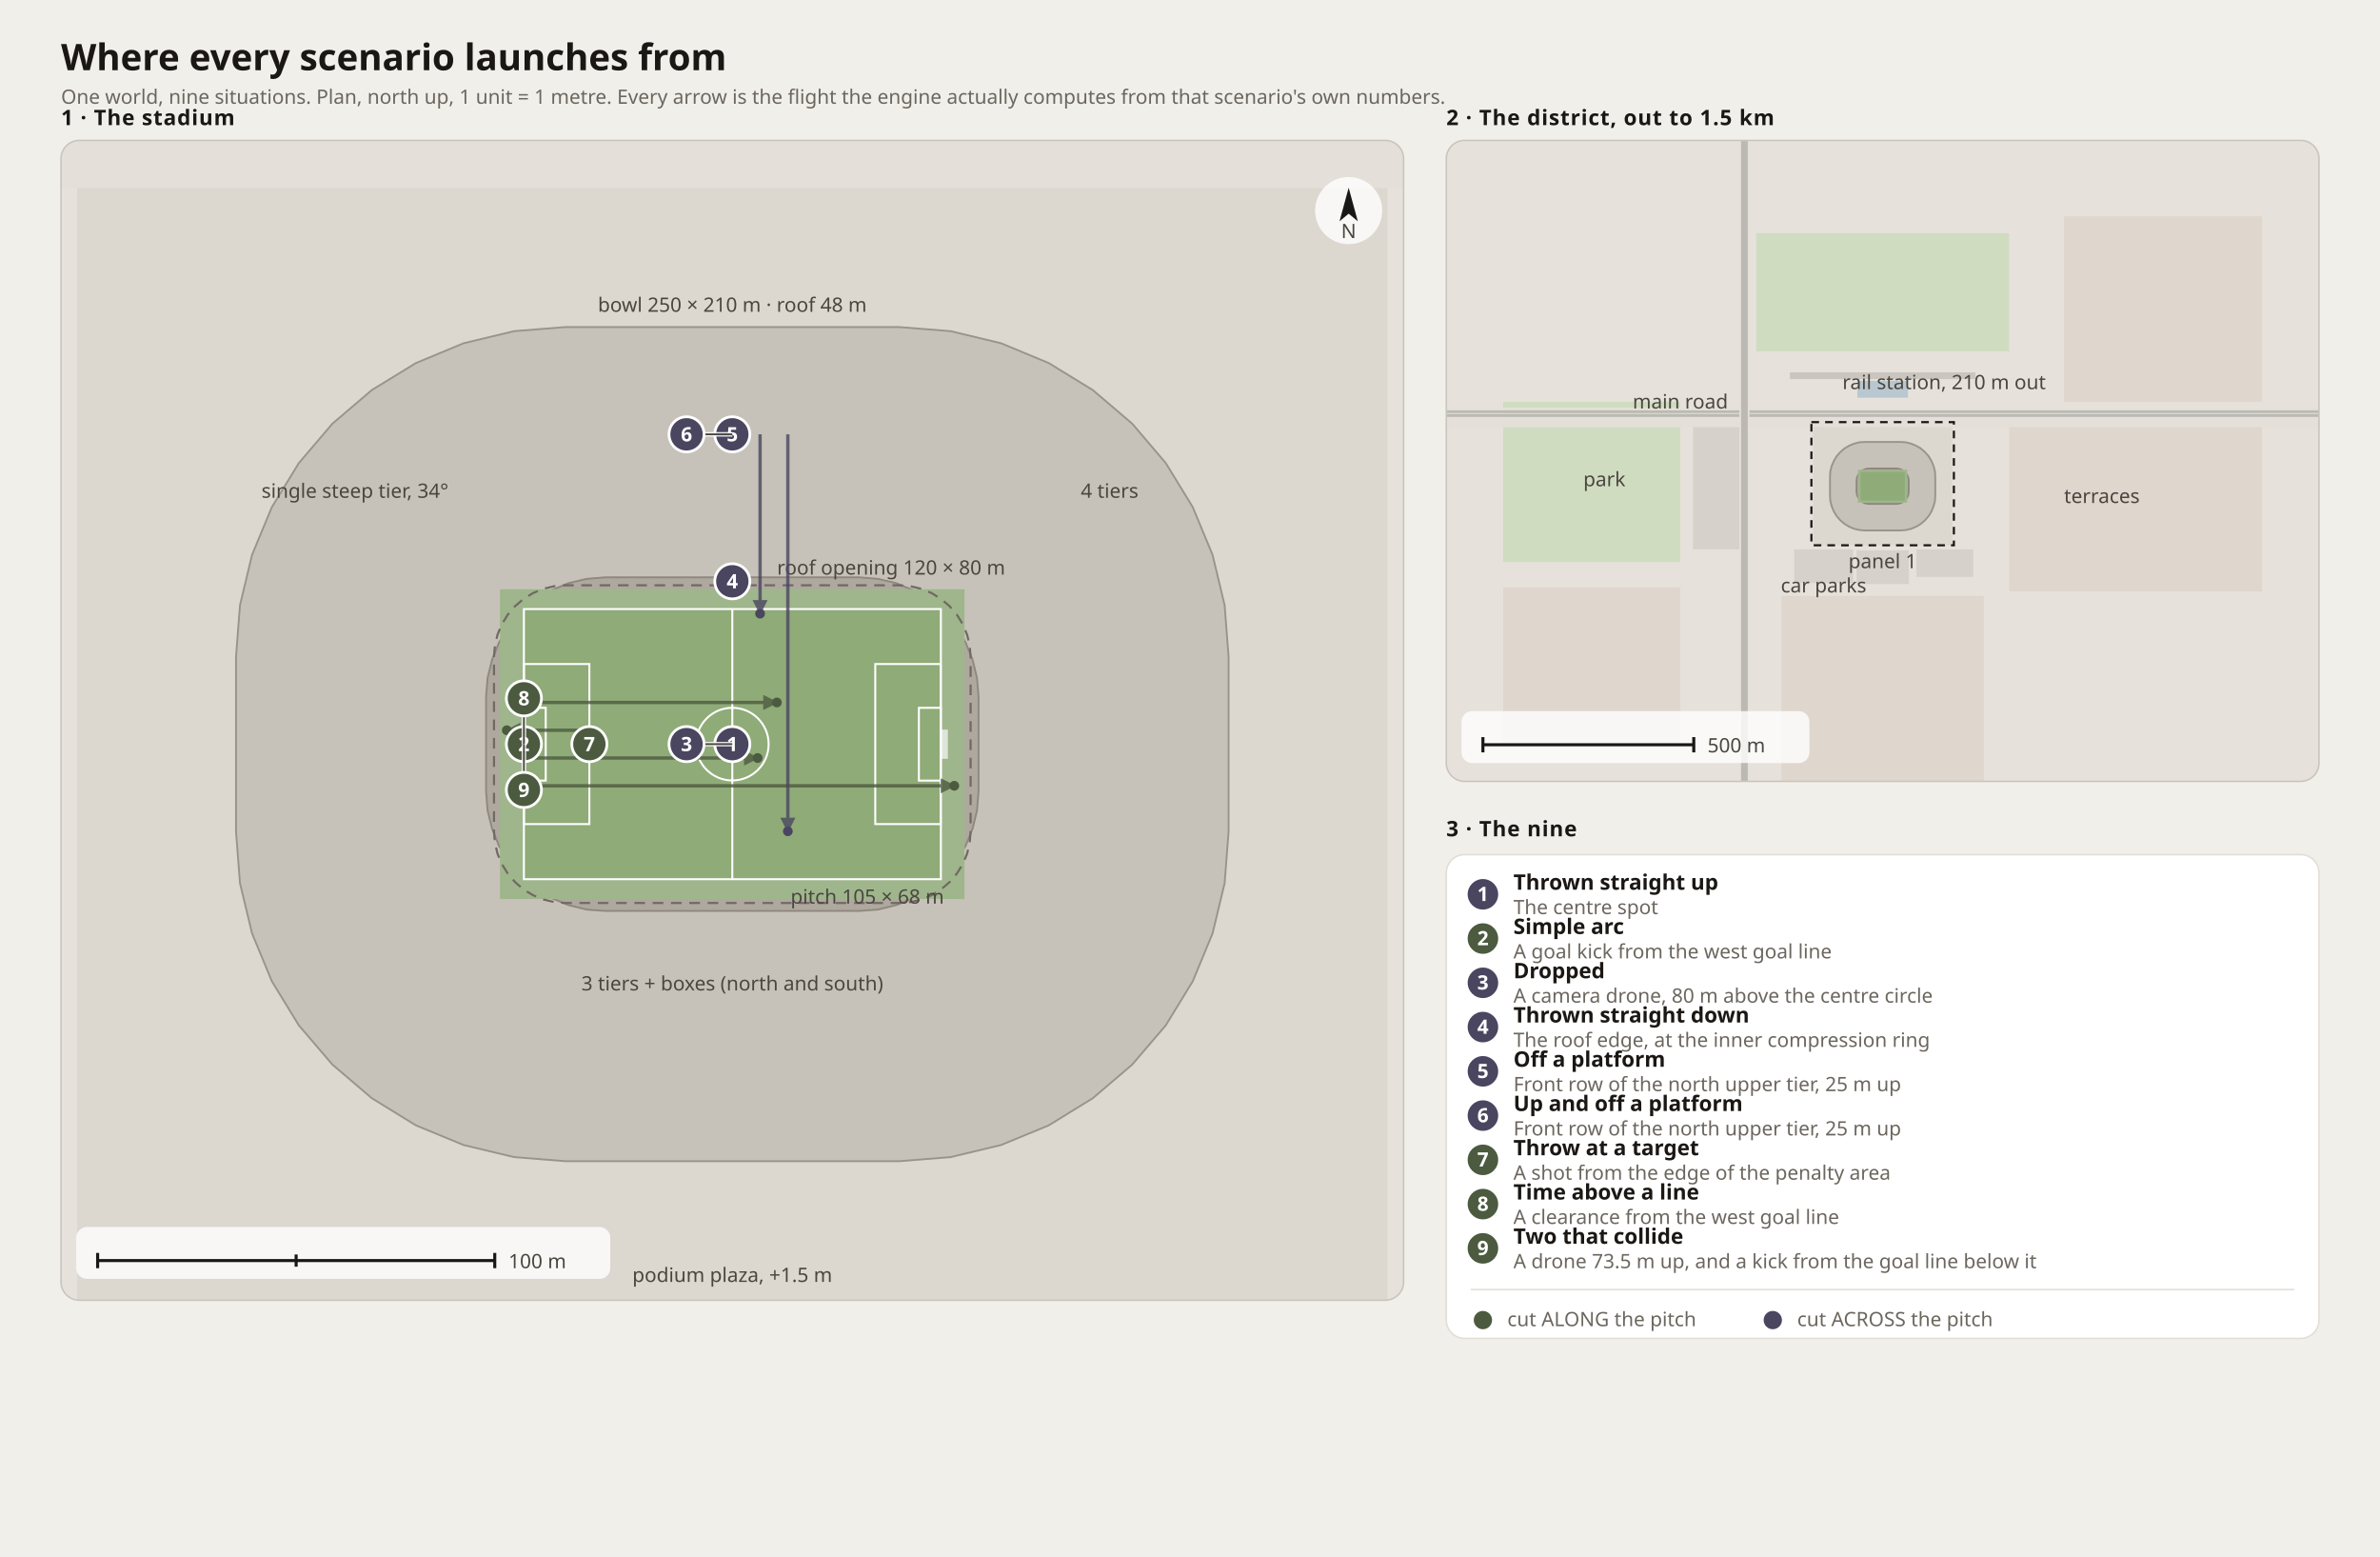
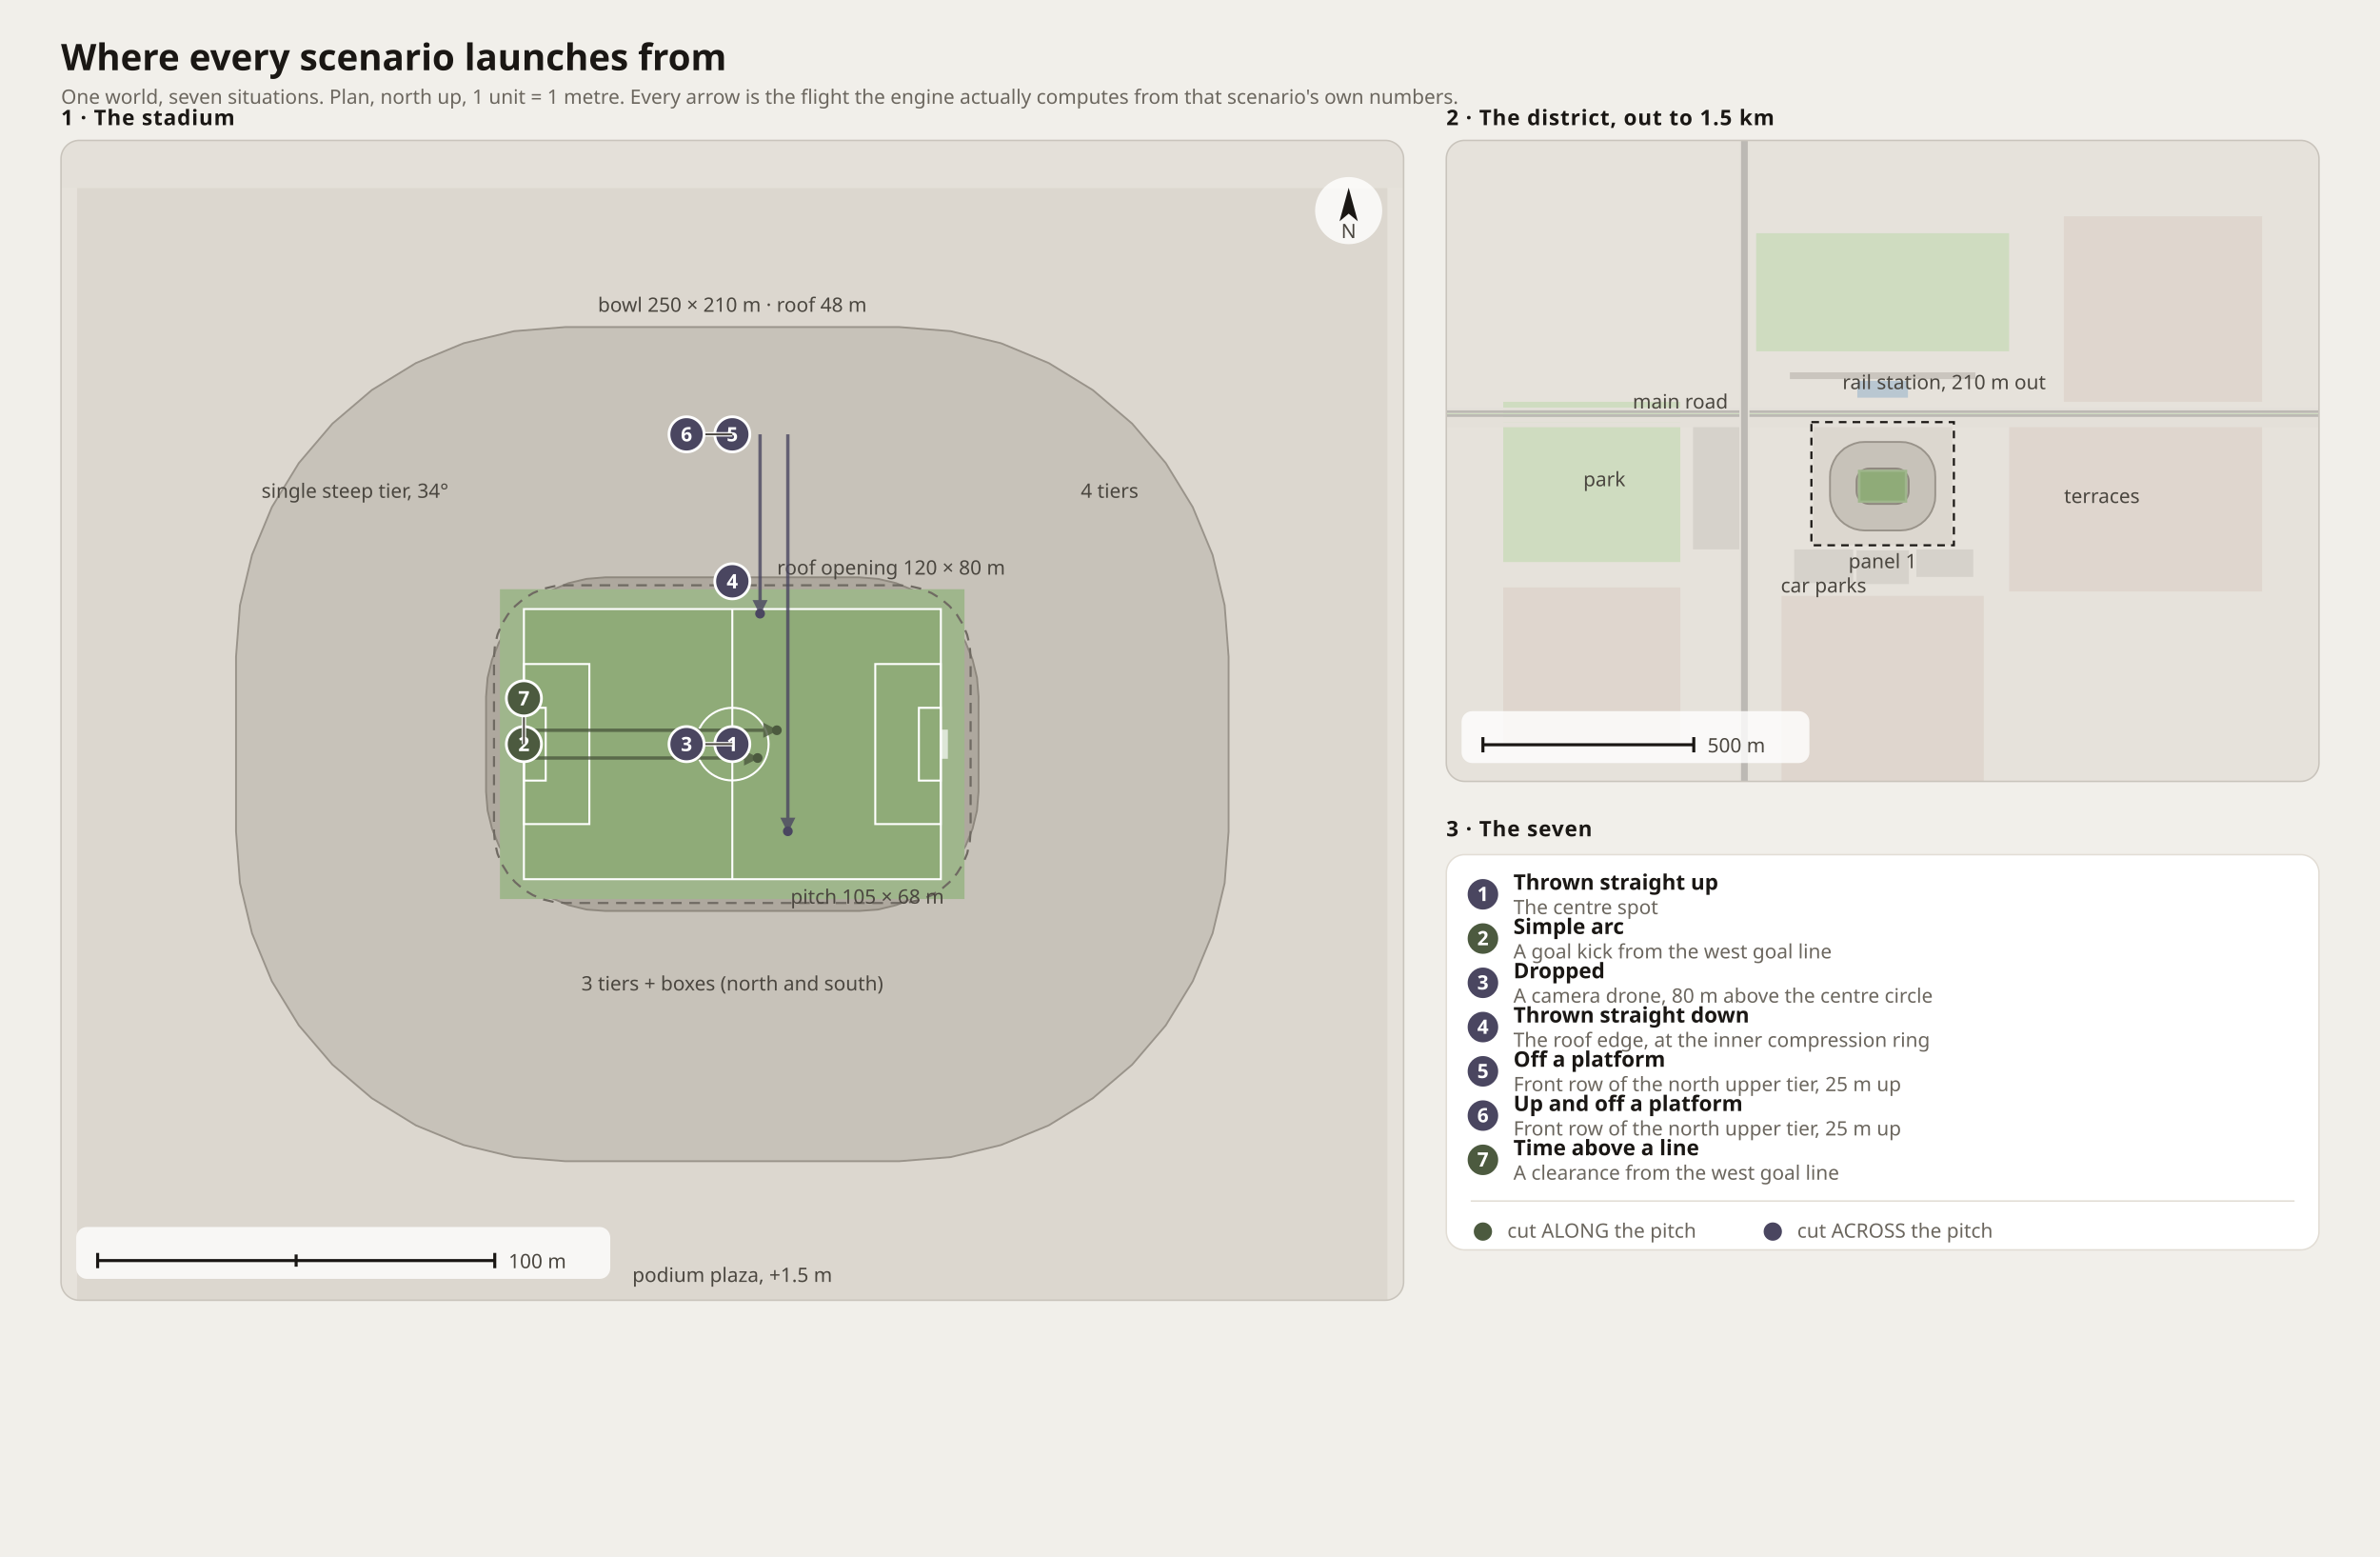
<svg xmlns="http://www.w3.org/2000/svg" width="1560" height="1020" viewBox="0 0 1560 1020" font-family="Instrument Sans, system-ui, sans-serif">
  <style>
 .t{font-size:24px;font-weight:600;fill:#1a1714}
 .h{font-size:14px;font-weight:600;fill:#1a1714;letter-spacing:.04em;text-transform:uppercase}
 .s{font-size:13px;fill:#6b665e}
 .l{font-size:13px;fill:#4a463f}
 .n{font-size:13px;font-weight:700;fill:#fff}
 .k{font-size:14px;font-weight:600;fill:#1a1714}
 .km{font-size:13px;fill:#6b665e}
</style>
  <rect width="100%" height="100%" fill="#f1efea" />
  <defs>
    <marker id="ax" viewBox="0 0 10 10" refX="9" refY="5" markerWidth="4.5" markerHeight="4.5" orient="auto">
      <path d="M0 0 L10 5 L0 10 z" fill="#4c5a3f" />
    </marker>
    <marker id="az" viewBox="0 0 10 10" refX="9" refY="5" markerWidth="4.5" markerHeight="4.5" orient="auto">
      <path d="M0 0 L10 5 L0 10 z" fill="#4a4660" />
    </marker>
  </defs>
  <text class="t" x="40" y="46">Where every scenario launches from</text>
-   <text class="s" x="40" y="68">One world, nine situations. Plan, north up, 1 unit = 1 metre. Every arrow is the flight the engine actually computes from that scenario's own numbers.</text>
+   <text class="s" x="40" y="68">One world, seven situations. Plan, north up, 1 unit = 1 metre. Every arrow is the flight the engine actually computes from that scenario's own numbers.</text>
  <clipPath id="clip4092">
    <rect x="40" y="92" width="880" height="760" rx="12" />
  </clipPath>
  <g clip-path="url(#clip4092)">
    <rect x="40" y="92" width="880" height="760" fill="#e6e2db" />
    <rect x="-1862.5" y="-32.9" width="1093.2" height="989.0" fill="#cfdcc0" opacity="1" />
    <rect x="-300.8" y="-1074.0" width="1561.6" height="728.8" fill="#cfdcc0" opacity="1" />
    <rect x="1260.8" y="97.2" width="1561.6" height="1041.1" fill="#dfd6ce" opacity="1" />
    <rect x="-144.7" y="1164.3" width="1249.3" height="1145.2" fill="#dfd6ce" opacity="1" />
    <rect x="-1862.5" y="1112.3" width="1093.2" height="989.0" fill="#dfd6ce" opacity="1" />
    <rect x="1599.2" y="-1178.1" width="1223.3" height="1145.2" fill="#dfd6ce" opacity="1" />
    <rect x="-66.6" y="878.0" width="364.4" height="208.2" fill="#d6d2cb" opacity="1" />
    <rect x="688.2" y="878.0" width="351.4" height="169.2" fill="#d6d2cb" opacity="1" />
    <rect x="-691.2" y="97.2" width="286.3" height="780.8" fill="#d6d2cb" opacity="1" />
    <rect x="318.6" y="883.2" width="322.7" height="208.2" fill="#d6d2cb" opacity="1" />
    <rect x="-7328.2" y="92.0" width="15616.4" height="31.2" fill="#e4e0d9" opacity="1" />
    <rect x="-7328.2" y="60.8" width="15616.4" height="31.2" fill="#e4e0d9" opacity="1" />
    <rect x="-7328.2" y="42.5" width="15616.4" height="18.2" fill="#bcb9b4" opacity="1" />
    <rect x="-7328.2" y="36.3" width="15616.4" height="6.2" fill="#cfdcc0" opacity="1" />
    <rect x="-7328.2" y="18.1" width="15616.4" height="18.2" fill="#bcb9b4" opacity="1" />
    <rect x="-7328.2" y="2.5" width="15616.4" height="15.6" fill="#e4e0d9" opacity="1" />
    <rect x="-404.9" y="-7320.6" width="62.5" height="15616.4" fill="#e4e0d9" opacity="1" />
    <rect x="-394.5" y="-7320.6" width="41.6" height="15616.4" fill="#bcb9b4" opacity="1" />
    <rect x="-92.6" y="-215.1" width="1145.2" height="41.6" fill="#cac5be" opacity="1" />
    <rect x="323.8" y="-163.1" width="312.3" height="104.1" fill="#b9c7d1" opacity="1" />
    <rect x="50.5" y="123.2" width="858.9" height="728.8" fill="#dcd7cf" opacity="1" />
    <path d="M805.3 544.9 L802.7 578.7 L794.8 611.6 L781.8 643.0 L764.1 671.9 L742.1 697.6 L716.3 719.6 L687.4 737.4 L656.1 750.3 L623.1 758.2 L589.3 760.9 L370.7 760.9 L336.9 758.2 L303.9 750.3 L272.6 737.4 L243.7 719.6 L217.9 697.6 L195.9 671.9 L178.2 643.0 L165.2 611.6 L157.3 578.7 L154.7 544.9 L154.7 430.4 L157.3 396.6 L165.2 363.6 L178.2 332.3 L195.9 303.4 L217.9 277.6 L243.7 255.6 L272.6 237.9 L303.9 224.9 L336.9 217.0 L370.7 214.3 L589.3 214.3 L623.1 217.0 L656.1 224.9 L687.4 237.9 L716.3 255.6 L742.1 277.6 L764.1 303.4 L781.8 332.3 L794.8 363.6 L802.7 396.6 L805.3 430.4 Z" fill="#c7c2b9" stroke="#99938a" stroke-width="1.2" />
    <path d="M641.4 518.8 L640.4 531.1 L637.5 543.0 L632.9 554.3 L626.5 564.7 L618.5 574.1 L609.2 582.0 L598.7 588.4 L587.4 593.1 L575.5 596.0 L563.3 596.9 L396.7 596.9 L384.5 596.0 L372.6 593.1 L361.3 588.4 L350.8 582.0 L341.5 574.1 L333.5 564.7 L327.1 554.3 L322.5 543.0 L319.6 531.1 L318.6 518.8 L318.6 456.4 L319.6 444.2 L322.5 432.3 L327.1 420.9 L333.5 410.5 L341.5 401.2 L350.8 393.2 L361.3 386.8 L372.6 382.1 L384.5 379.3 L396.7 378.3 L563.3 378.3 L575.5 379.3 L587.4 382.1 L598.7 386.8 L609.2 393.2 L618.5 401.2 L626.5 410.5 L632.9 420.9 L637.5 432.3 L640.4 444.2 L641.4 456.4 Z" fill="#aea89e" stroke="#8e887e" stroke-width="1.2" />
    <rect x="327.7" y="386.1" width="304.5" height="203.0" fill="#9fb68c" opacity="1" />
    <rect x="343.4" y="399.1" width="273.3" height="177.0" fill="#8fab78" opacity="1" />
    <rect x="343.4" y="399.1" width="273.3" height="177.0" fill="none" stroke="#fff" stroke-width="1.3" />
    <line x1="480.0" y1="399.1" x2="480.0" y2="576.1" stroke="#fff" stroke-width="1.3" />
    <circle cx="480.0" cy="487.6" r="23.8" fill="none" stroke="#fff" stroke-width="1.3" />
    <rect x="343.4" y="435.1" width="42.9" height="104.9" fill="none" stroke="#fff" stroke-width="1.3" />
    <rect x="343.4" y="463.8" width="14.3" height="47.7" fill="none" stroke="#fff" stroke-width="1.3" />
    <rect x="338.7" y="478.1" width="4.7" height="19.1" fill="#fff" opacity="0.65" />
    <rect x="573.7" y="435.1" width="42.9" height="104.9" fill="none" stroke="#fff" stroke-width="1.3" />
    <rect x="602.3" y="463.8" width="14.3" height="47.7" fill="none" stroke="#fff" stroke-width="1.3" />
    <rect x="616.6" y="478.1" width="4.7" height="19.1" fill="#fff" opacity="0.65" />
    <path d="M636.2 544.9 L635.6 552.2 L633.9 559.4 L631.1 566.1 L627.2 572.4 L622.4 578.0 L616.9 582.8 L610.6 586.6 L603.8 589.4 L596.6 591.1 L589.3 591.7 L370.7 591.7 L363.4 591.1 L356.2 589.4 L349.4 586.6 L343.1 582.8 L337.6 578.0 L332.8 572.4 L328.9 566.1 L326.1 559.4 L324.4 552.2 L323.8 544.9 L323.8 430.4 L324.4 423.0 L326.1 415.9 L328.9 409.1 L332.8 402.8 L337.6 397.2 L343.1 392.5 L349.4 388.6 L356.2 385.8 L363.4 384.1 L370.7 383.5 L589.3 383.5 L596.6 384.1 L603.8 385.8 L610.6 388.6 L616.9 392.5 L622.4 397.2 L627.2 402.8 L631.1 409.1 L633.9 415.9 L635.6 423.0 L636.2 430.4 Z" fill="none" stroke="#6f6a62" stroke-dasharray="7 5" stroke-width="1.4" />
  </g>
  <rect x="40" y="92" width="880" height="760" fill="none" stroke="#c9c4bc" rx="12" />
  <text class="h" x="40" y="82">1 · The stadium</text>
  <clipPath id="clip94892">
    <rect x="948" y="92" width="572" height="420" rx="12" />
  </clipPath>
  <g clip-path="url(#clip94892)">
    <rect x="948" y="92" width="572" height="420" fill="#e6e2db" />
    <rect x="985.3" y="263.3" width="116.1" height="105.0" fill="#cfdcc0" opacity="1" />
    <rect x="1151.1" y="152.8" width="165.8" height="77.4" fill="#cfdcc0" opacity="1" />
    <rect x="1316.9" y="277.1" width="165.8" height="110.5" fill="#dfd6ce" opacity="1" />
    <rect x="1167.7" y="390.4" width="132.6" height="121.6" fill="#dfd6ce" opacity="1" />
    <rect x="985.3" y="384.9" width="116.1" height="105.0" fill="#dfd6ce" opacity="1" />
    <rect x="1352.8" y="141.7" width="129.9" height="121.6" fill="#dfd6ce" opacity="1" />
    <rect x="1176.0" y="360.0" width="38.7" height="22.1" fill="#d6d2cb" opacity="1" />
    <rect x="1256.1" y="360.0" width="37.3" height="18.0" fill="#d6d2cb" opacity="1" />
    <rect x="1109.7" y="277.1" width="30.4" height="82.9" fill="#d6d2cb" opacity="1" />
    <rect x="1216.9" y="360.6" width="34.3" height="22.1" fill="#d6d2cb" opacity="1" />
    <rect x="405.1" y="276.6" width="1657.9" height="3.3" fill="#e4e0d9" opacity="1" />
    <rect x="405.1" y="273.3" width="1657.9" height="3.3" fill="#e4e0d9" opacity="1" />
    <rect x="405.1" y="271.3" width="1657.9" height="1.9" fill="#bcb9b4" opacity="1" />
    <rect x="405.1" y="270.7" width="1657.9" height="0.7" fill="#cfdcc0" opacity="1" />
    <rect x="405.1" y="268.7" width="1657.9" height="1.9" fill="#bcb9b4" opacity="1" />
    <rect x="405.1" y="267.1" width="1657.9" height="1.7" fill="#e4e0d9" opacity="1" />
    <rect x="1140.1" y="-510.4" width="6.6" height="1657.9" fill="#e4e0d9" opacity="1" />
    <rect x="1141.2" y="-510.4" width="4.4" height="1657.9" fill="#bcb9b4" opacity="1" />
    <rect x="1173.2" y="244.0" width="121.6" height="4.4" fill="#cac5be" opacity="1" />
    <rect x="1217.4" y="249.5" width="33.2" height="11.1" fill="#b9c7d1" opacity="1" />
    <rect x="1188.4" y="279.9" width="91.2" height="77.4" fill="#dcd7cf" opacity="1" />
    <path d="M1268.5 324.7 L1268.3 328.2 L1267.4 331.7 L1266.0 335.1 L1264.2 338.1 L1261.8 340.9 L1259.1 343.2 L1256.0 345.1 L1252.7 346.5 L1249.2 347.3 L1245.6 347.6 L1222.4 347.6 L1218.8 347.3 L1215.3 346.5 L1212.0 345.1 L1208.9 343.2 L1206.2 340.9 L1203.8 338.1 L1202.0 335.1 L1200.6 331.7 L1199.7 328.2 L1199.5 324.7 L1199.5 312.5 L1199.7 308.9 L1200.6 305.4 L1202.0 302.1 L1203.8 299.0 L1206.2 296.3 L1208.9 293.9 L1212.0 292.1 L1215.3 290.7 L1218.8 289.8 L1222.4 289.6 L1245.6 289.6 L1249.2 289.8 L1252.7 290.7 L1256.0 292.1 L1259.1 293.9 L1261.8 296.3 L1264.2 299.0 L1266.0 302.1 L1267.4 305.4 L1268.3 308.9 L1268.5 312.5 Z" fill="#c7c2b9" stroke="#99938a" stroke-width="1.2" />
    <path d="M1251.1 321.9 L1251.0 323.2 L1250.7 324.5 L1250.2 325.7 L1249.5 326.8 L1248.7 327.8 L1247.7 328.6 L1246.6 329.3 L1245.4 329.8 L1244.1 330.1 L1242.8 330.2 L1225.2 330.2 L1223.9 330.1 L1222.6 329.8 L1221.4 329.3 L1220.3 328.6 L1219.3 327.8 L1218.5 326.8 L1217.8 325.7 L1217.3 324.5 L1217.0 323.2 L1216.9 321.9 L1216.9 315.3 L1217.0 314.0 L1217.3 312.7 L1217.8 311.5 L1218.5 310.4 L1219.3 309.4 L1220.3 308.6 L1221.4 307.9 L1222.6 307.4 L1223.9 307.1 L1225.2 307.0 L1242.8 307.0 L1244.1 307.1 L1245.4 307.4 L1246.6 307.9 L1247.7 308.6 L1248.7 309.4 L1249.5 310.4 L1250.2 311.5 L1250.7 312.7 L1251.0 314.0 L1251.1 315.3 Z" fill="#aea89e" stroke="#8e887e" stroke-width="1.2" />
    <rect x="1217.8" y="307.8" width="32.3" height="21.6" fill="#9fb68c" opacity="1" />
    <rect x="1219.5" y="309.2" width="29.0" height="18.8" fill="#8fab78" opacity="1" />
  </g>
  <rect x="948" y="92" width="572" height="420" fill="none" stroke="#c9c4bc" rx="12" />
  <text class="h" x="948" y="82">2 · The district, out to 1.5 km</text>
  <rect x="1187.3" y="276.6" width="93.4" height="80.7" fill="none" stroke="#1a1714" stroke-width="1.4" stroke-dasharray="5 4" />
  <text class="l" x="1234.0" y="372.3" text-anchor="middle">panel 1</text>
  <text class="l" x="1274.3" y="255.0" text-anchor="middle">rail station, 210 m out</text>
  <text class="l" x="1101.4" y="267.7" text-anchor="middle">main road</text>
  <text class="l" x="1051.6" y="318.6" text-anchor="middle">park</text>
  <text class="l" x="1195.3" y="388.2" text-anchor="middle">car parks</text>
  <text class="l" x="1377.7" y="329.6" text-anchor="middle">terraces</text>
  <text class="l" x="568.5" y="592.1" text-anchor="middle">pitch 105 × 68 m</text>
  <text class="l" x="584.1" y="376.5" text-anchor="middle" fill="#6f6a62">roof opening 120 × 80 m</text>
  <text class="l" x="480.0" y="204.3" text-anchor="middle">bowl 250 × 210 m · roof 48 m</text>
  <text class="l" x="480.0" y="840.0" text-anchor="middle">podium plaza, +1.5 m</text>
  <text class="l" x="232.7" y="326.2" text-anchor="middle">single steep tier, 34°</text>
  <text class="l" x="727.3" y="326.2" text-anchor="middle">4 tiers</text>
  <text class="l" x="480.0" y="649.0" text-anchor="middle">3 tiers + boxes (north and south)</text>
  <circle cx="480.0" cy="487.6" r="4" fill="#ffffff" stroke="#1a1714" stroke-width="1.6" />
-   <line x1="343.4" y1="460.3" x2="509.2" y2="460.3" stroke="#4c5a3f" stroke-width="2.2" opacity="0.8" marker-end="url(#ax)" />
-   <circle cx="509.2" cy="460.3" r="3.2" fill="#4c5a3f" />
+   <line x1="343.4" y1="478.5" x2="509.2" y2="478.5" stroke="#4c5a3f" stroke-width="2.2" opacity="0.8" marker-end="url(#ax)" />
+   <circle cx="509.2" cy="478.5" r="3.2" fill="#4c5a3f" />
  <line x1="343.4" y1="496.7" x2="496.6" y2="496.7" stroke="#4c5a3f" stroke-width="2.2" opacity="0.8" marker-end="url(#ax)" />
  <circle cx="496.6" cy="496.7" r="3.2" fill="#4c5a3f" />
-   <line x1="343.4" y1="514.9" x2="625.5" y2="514.9" stroke="#4c5a3f" stroke-width="2.2" opacity="0.8" marker-end="url(#ax)" />
-   <circle cx="625.5" cy="514.9" r="3.2" fill="#4c5a3f" />
  <circle cx="343.4" cy="487.6" r="4" fill="#ffffff" stroke="#1a1714" stroke-width="1.6" />
  <circle cx="480.0" cy="380.9" r="4" fill="#ffffff" stroke="#1a1714" stroke-width="1.6" />
  <line x1="498.2" y1="284.6" x2="498.2" y2="402.1" stroke="#4a4660" stroke-width="2.2" opacity="0.8" marker-end="url(#az)" />
  <circle cx="498.2" cy="402.1" r="3.2" fill="#4a4660" />
  <line x1="516.4" y1="284.6" x2="516.4" y2="544.7" stroke="#4a4660" stroke-width="2.2" opacity="0.8" marker-end="url(#az)" />
  <circle cx="516.4" cy="544.7" r="3.2" fill="#4a4660" />
  <circle cx="480.0" cy="284.6" r="4" fill="#ffffff" stroke="#1a1714" stroke-width="1.6" />
-   <line x1="386.3" y1="478.5" x2="332.2" y2="478.5" stroke="#4c5a3f" stroke-width="2.2" opacity="0.8" marker-end="url(#ax)" />
-   <circle cx="332.2" cy="478.5" r="3.2" fill="#4c5a3f" />
-   <circle cx="386.3" cy="487.6" r="4" fill="#ffffff" stroke="#1a1714" stroke-width="1.6" />
  <circle cx="480.0" cy="487.6" r="11.5" fill="#4a4660" stroke="#fff" stroke-width="1.8" />
  <text class="n" x="480.0" y="487.6" text-anchor="middle" dy="4.6">1</text>
  <line x1="480.0" y1="487.6" x2="450.0" y2="487.6" stroke="#ffffff" stroke-width="3" opacity="0.85" />
  <line x1="480.0" y1="487.6" x2="450.0" y2="487.6" stroke="#4a463f" stroke-width="1.2" />
  <circle cx="450.0" cy="487.6" r="11.5" fill="#4a4660" stroke="#fff" stroke-width="1.8" />
  <text class="n" x="450.0" y="487.6" text-anchor="middle" dy="4.6">3</text>
  <circle cx="343.4" cy="487.6" r="11.5" fill="#4c5a3f" stroke="#fff" stroke-width="1.8" />
  <text class="n" x="343.4" y="487.6" text-anchor="middle" dy="4.6">2</text>
  <line x1="343.4" y1="487.6" x2="343.4" y2="457.6" stroke="#ffffff" stroke-width="3" opacity="0.85" />
  <line x1="343.4" y1="487.6" x2="343.4" y2="457.6" stroke="#4a463f" stroke-width="1.2" />
  <circle cx="343.4" cy="457.6" r="11.5" fill="#4c5a3f" stroke="#fff" stroke-width="1.8" />
-   <text class="n" x="343.4" y="457.6" text-anchor="middle" dy="4.6">8</text>
-   <line x1="343.4" y1="487.6" x2="343.4" y2="517.6" stroke="#ffffff" stroke-width="3" opacity="0.85" />
-   <line x1="343.4" y1="487.6" x2="343.4" y2="517.6" stroke="#4a463f" stroke-width="1.2" />
-   <circle cx="343.4" cy="517.6" r="11.5" fill="#4c5a3f" stroke="#fff" stroke-width="1.8" />
-   <text class="n" x="343.4" y="517.6" text-anchor="middle" dy="4.6">9</text>
+   <text class="n" x="343.4" y="457.6" text-anchor="middle" dy="4.6">7</text>
  <circle cx="480.0" cy="380.9" r="11.5" fill="#4a4660" stroke="#fff" stroke-width="1.8" />
  <text class="n" x="480.0" y="380.9" text-anchor="middle" dy="4.6">4</text>
  <circle cx="480.0" cy="284.6" r="11.5" fill="#4a4660" stroke="#fff" stroke-width="1.8" />
  <text class="n" x="480.0" y="284.6" text-anchor="middle" dy="4.6">5</text>
  <line x1="480.0" y1="284.6" x2="450.0" y2="284.6" stroke="#ffffff" stroke-width="3" opacity="0.85" />
  <line x1="480.0" y1="284.6" x2="450.0" y2="284.6" stroke="#4a463f" stroke-width="1.2" />
  <circle cx="450.0" cy="284.6" r="11.5" fill="#4a4660" stroke="#fff" stroke-width="1.8" />
  <text class="n" x="450.0" y="284.6" text-anchor="middle" dy="4.6">6</text>
-   <circle cx="386.3" cy="487.6" r="11.5" fill="#4c5a3f" stroke="#fff" stroke-width="1.8" />
-   <text class="n" x="386.3" y="487.6" text-anchor="middle" dy="4.6">7</text>
-   <text class="h" x="948" y="548">3 · The nine</text>
-   <rect x="948" y="560" width="572" height="317" fill="#fff" rx="12" stroke="#e2ddd5" />
+   <text class="h" x="948" y="548">3 · The seven</text>
+   <rect x="948" y="560" width="572" height="259" fill="#fff" rx="12" stroke="#e2ddd5" />
  <circle cx="972" cy="586" r="10" fill="#4a4660" />
  <text class="n" x="972" y="586" text-anchor="middle" dy="4.4">1</text>
  <text class="k" x="992" y="583">Thrown straight up</text>
  <text class="km" x="992" y="599">The centre spot</text>
  <circle cx="972" cy="615" r="10" fill="#4c5a3f" />
  <text class="n" x="972" y="615" text-anchor="middle" dy="4.4">2</text>
  <text class="k" x="992" y="612">Simple arc</text>
  <text class="km" x="992" y="628">A goal kick from the west goal line</text>
  <circle cx="972" cy="644" r="10" fill="#4a4660" />
  <text class="n" x="972" y="644" text-anchor="middle" dy="4.4">3</text>
  <text class="k" x="992" y="641">Dropped</text>
  <text class="km" x="992" y="657">A camera drone, 80 m above the centre circle</text>
  <circle cx="972" cy="673" r="10" fill="#4a4660" />
  <text class="n" x="972" y="673" text-anchor="middle" dy="4.4">4</text>
  <text class="k" x="992" y="670">Thrown straight down</text>
  <text class="km" x="992" y="686">The roof edge, at the inner compression ring</text>
  <circle cx="972" cy="702" r="10" fill="#4a4660" />
  <text class="n" x="972" y="702" text-anchor="middle" dy="4.4">5</text>
  <text class="k" x="992" y="699">Off a platform</text>
  <text class="km" x="992" y="715">Front row of the north upper tier, 25 m up</text>
  <circle cx="972" cy="731" r="10" fill="#4a4660" />
  <text class="n" x="972" y="731" text-anchor="middle" dy="4.4">6</text>
  <text class="k" x="992" y="728">Up and off a platform</text>
  <text class="km" x="992" y="744">Front row of the north upper tier, 25 m up</text>
  <circle cx="972" cy="760" r="10" fill="#4c5a3f" />
  <text class="n" x="972" y="760" text-anchor="middle" dy="4.4">7</text>
-   <text class="k" x="992" y="757">Throw at a target</text>
-   <text class="km" x="992" y="773">A shot from the edge of the penalty area</text>
-   <circle cx="972" cy="789" r="10" fill="#4c5a3f" />
-   <text class="n" x="972" y="789" text-anchor="middle" dy="4.4">8</text>
-   <text class="k" x="992" y="786">Time above a line</text>
-   <text class="km" x="992" y="802">A clearance from the west goal line</text>
-   <circle cx="972" cy="818" r="10" fill="#4c5a3f" />
-   <text class="n" x="972" y="818" text-anchor="middle" dy="4.4">9</text>
-   <text class="k" x="992" y="815">Two that collide</text>
-   <text class="km" x="992" y="831">A drone 73.5 m up, and a kick from the goal line below it</text>
-   <line x1="964" y1="845" x2="1504" y2="845" stroke="#e2ddd5" />
-   <circle cx="972" cy="865" r="6" fill="#4c5a3f" />
-   <text class="km" x="988" y="869">cut ALONG the pitch</text>
-   <circle cx="1162" cy="865" r="6" fill="#4a4660" />
-   <text class="km" x="1178" y="869">cut ACROSS the pitch</text>
+   <text class="k" x="992" y="757">Time above a line</text>
+   <text class="km" x="992" y="773">A clearance from the west goal line</text>
+   <line x1="964" y1="787" x2="1504" y2="787" stroke="#e2ddd5" />
+   <circle cx="972" cy="807" r="6" fill="#4c5a3f" />
+   <text class="km" x="988" y="811">cut ALONG the pitch</text>
+   <circle cx="1162" cy="807" r="6" fill="#4a4660" />
+   <text class="km" x="1178" y="811">cut ACROSS the pitch</text>
  <g transform="translate(64, 826)">
    <rect x="-14" y="-22" width="350" height="34" fill="#ffffffcc" rx="7" />
    <line x1="0" y1="0" x2="260.3" y2="0" stroke="#1a1714" stroke-width="2" />
    <line x1="0" y1="-5" x2="0" y2="5" stroke="#1a1714" stroke-width="2" />
    <line x1="130.1" y1="-4" x2="130.1" y2="4" stroke="#1a1714" stroke-width="2" />
    <line x1="260.3" y1="-5" x2="260.3" y2="5" stroke="#1a1714" stroke-width="2" />
    <text class="l" x="269.3" y="5">100 m</text>
  </g>
  <g transform="translate(972, 488)">
    <rect x="-14" y="-22" width="228" height="34" fill="#ffffffcc" rx="7" />
    <line x1="0" y1="0" x2="138.2" y2="0" stroke="#1a1714" stroke-width="2" />
    <line x1="0" y1="-5" x2="0" y2="5" stroke="#1a1714" stroke-width="2" />
    <line x1="138.2" y1="-5" x2="138.2" y2="5" stroke="#1a1714" stroke-width="2" />
    <text class="l" x="147.2" y="5">500 m</text>
  </g>
  <g transform="translate(884, 138)">
    <circle r="22" fill="#ffffffcc" />
    <path d="M0 -15 L6 7 L0 2 L-6 7 Z" fill="#1a1714" />
    <text class="l" x="0" y="18" text-anchor="middle">N</text>
  </g>
</svg>
